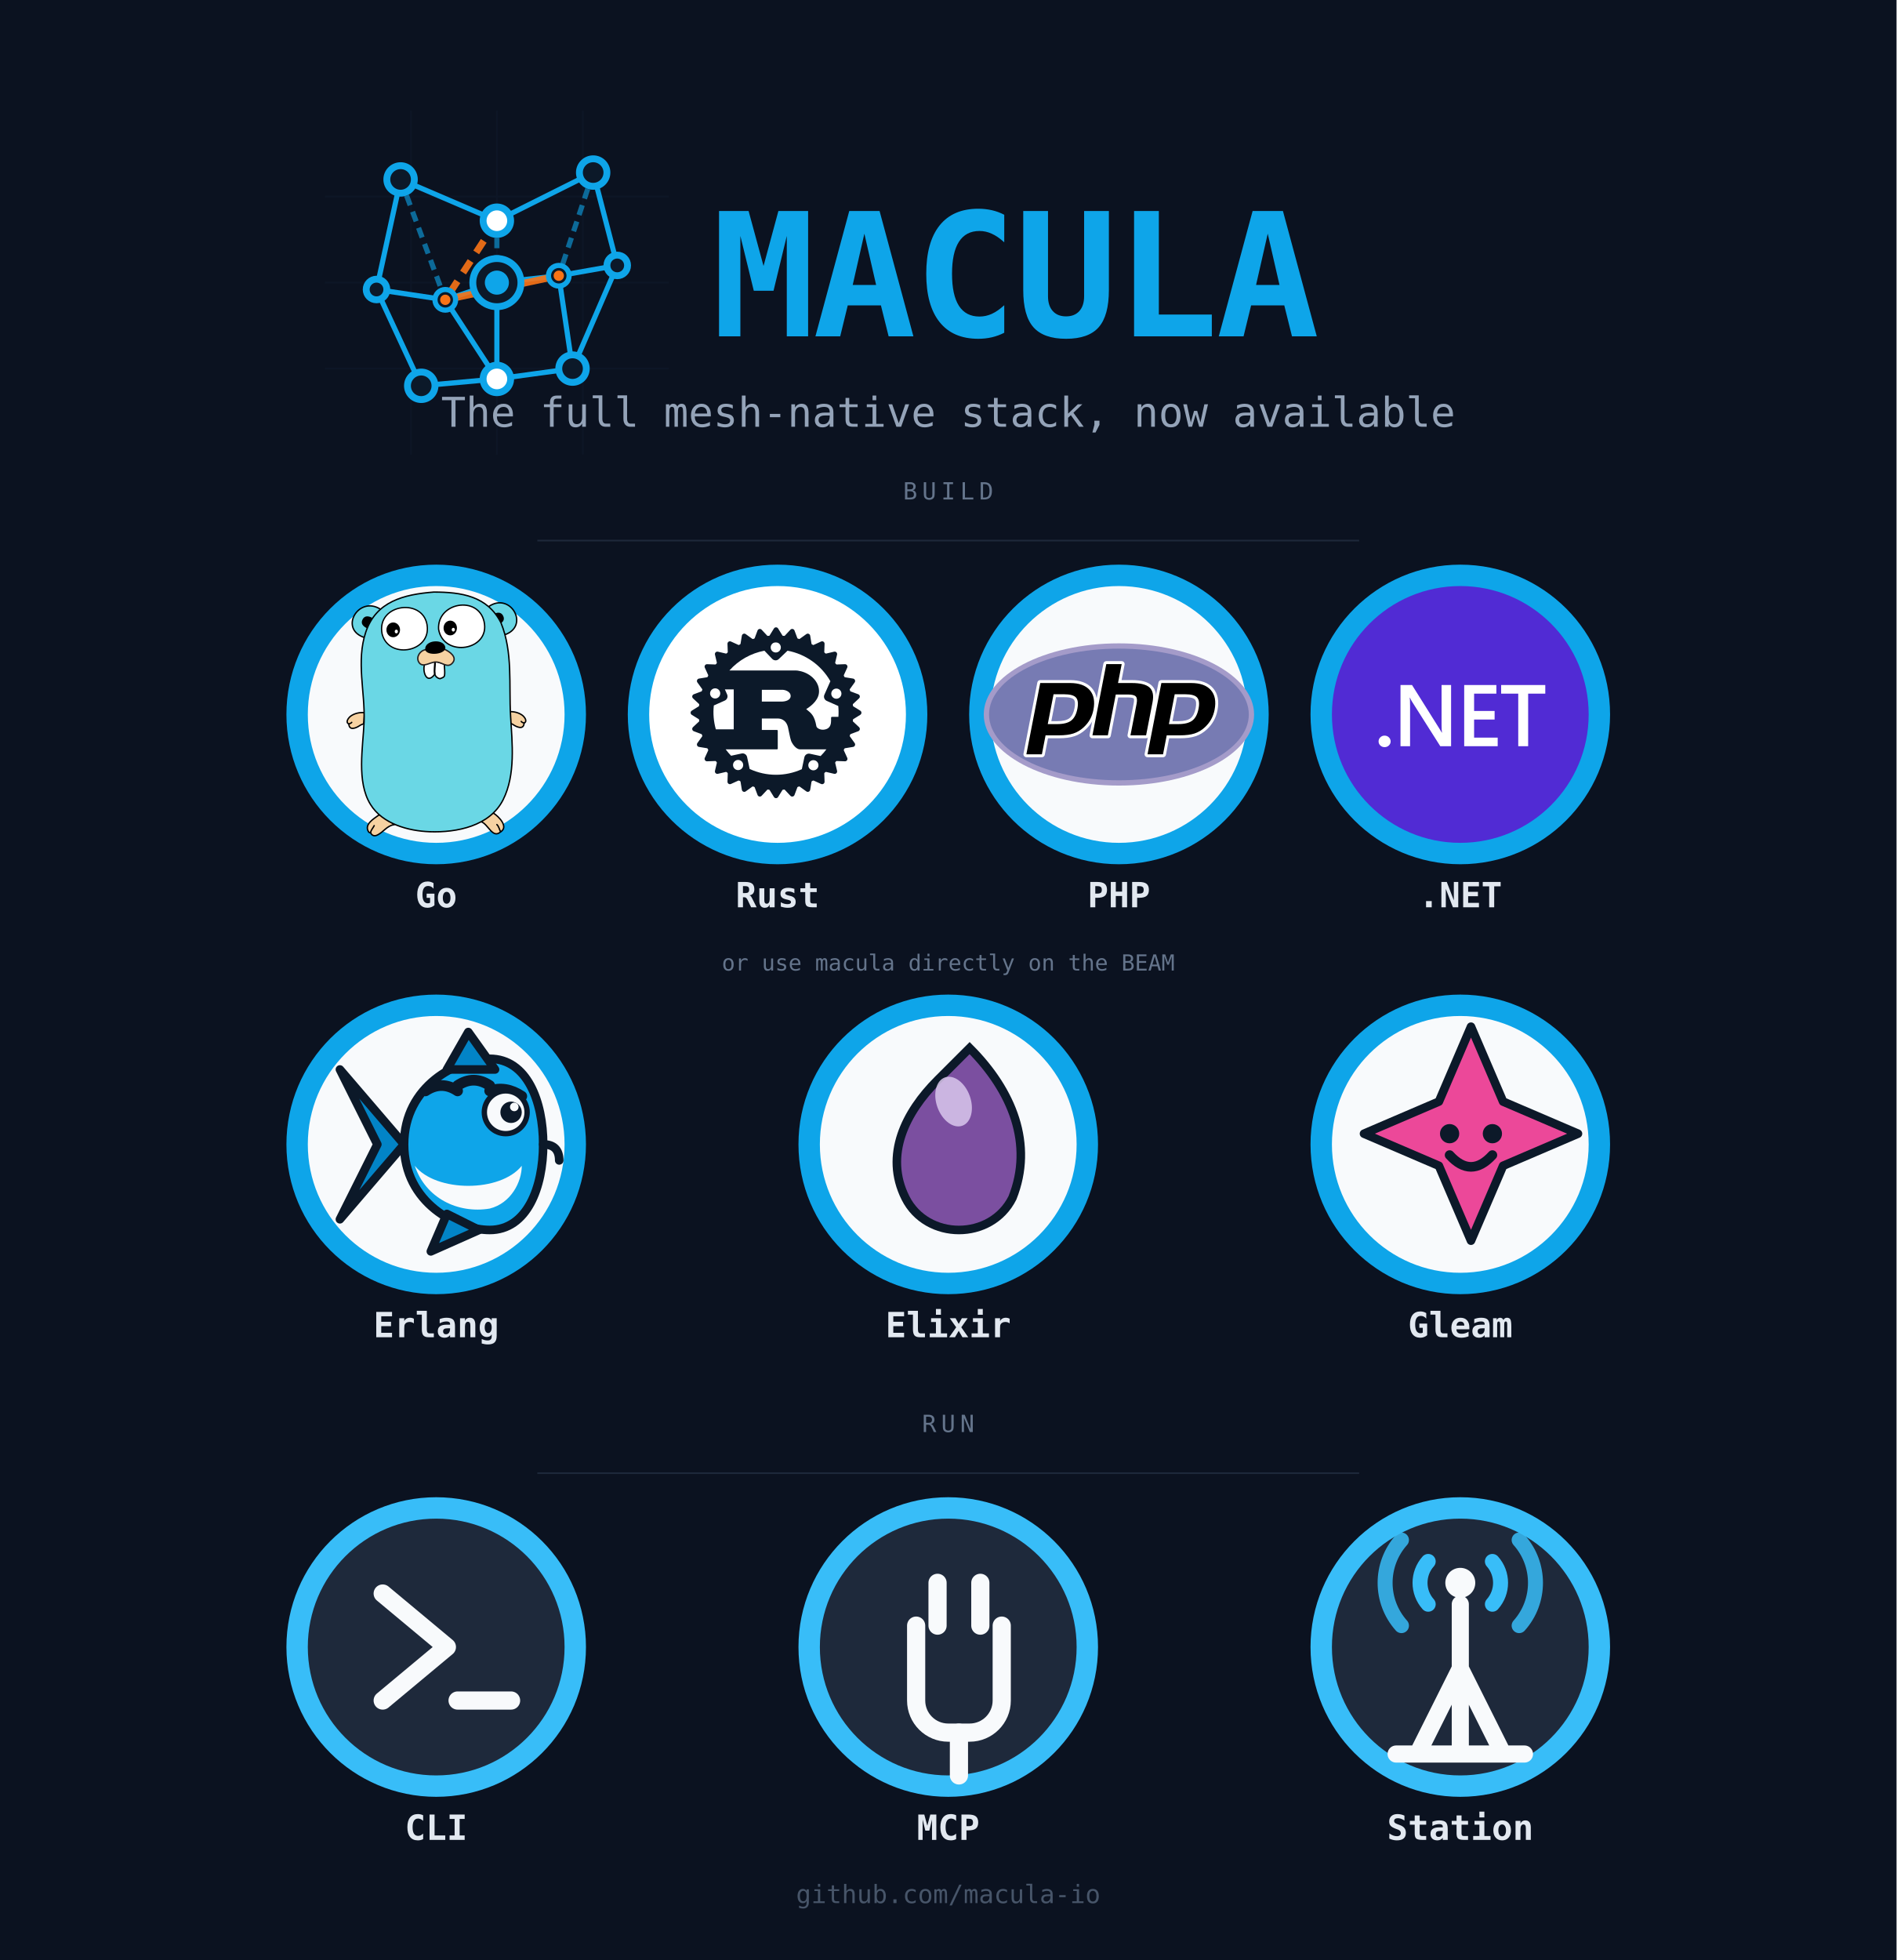
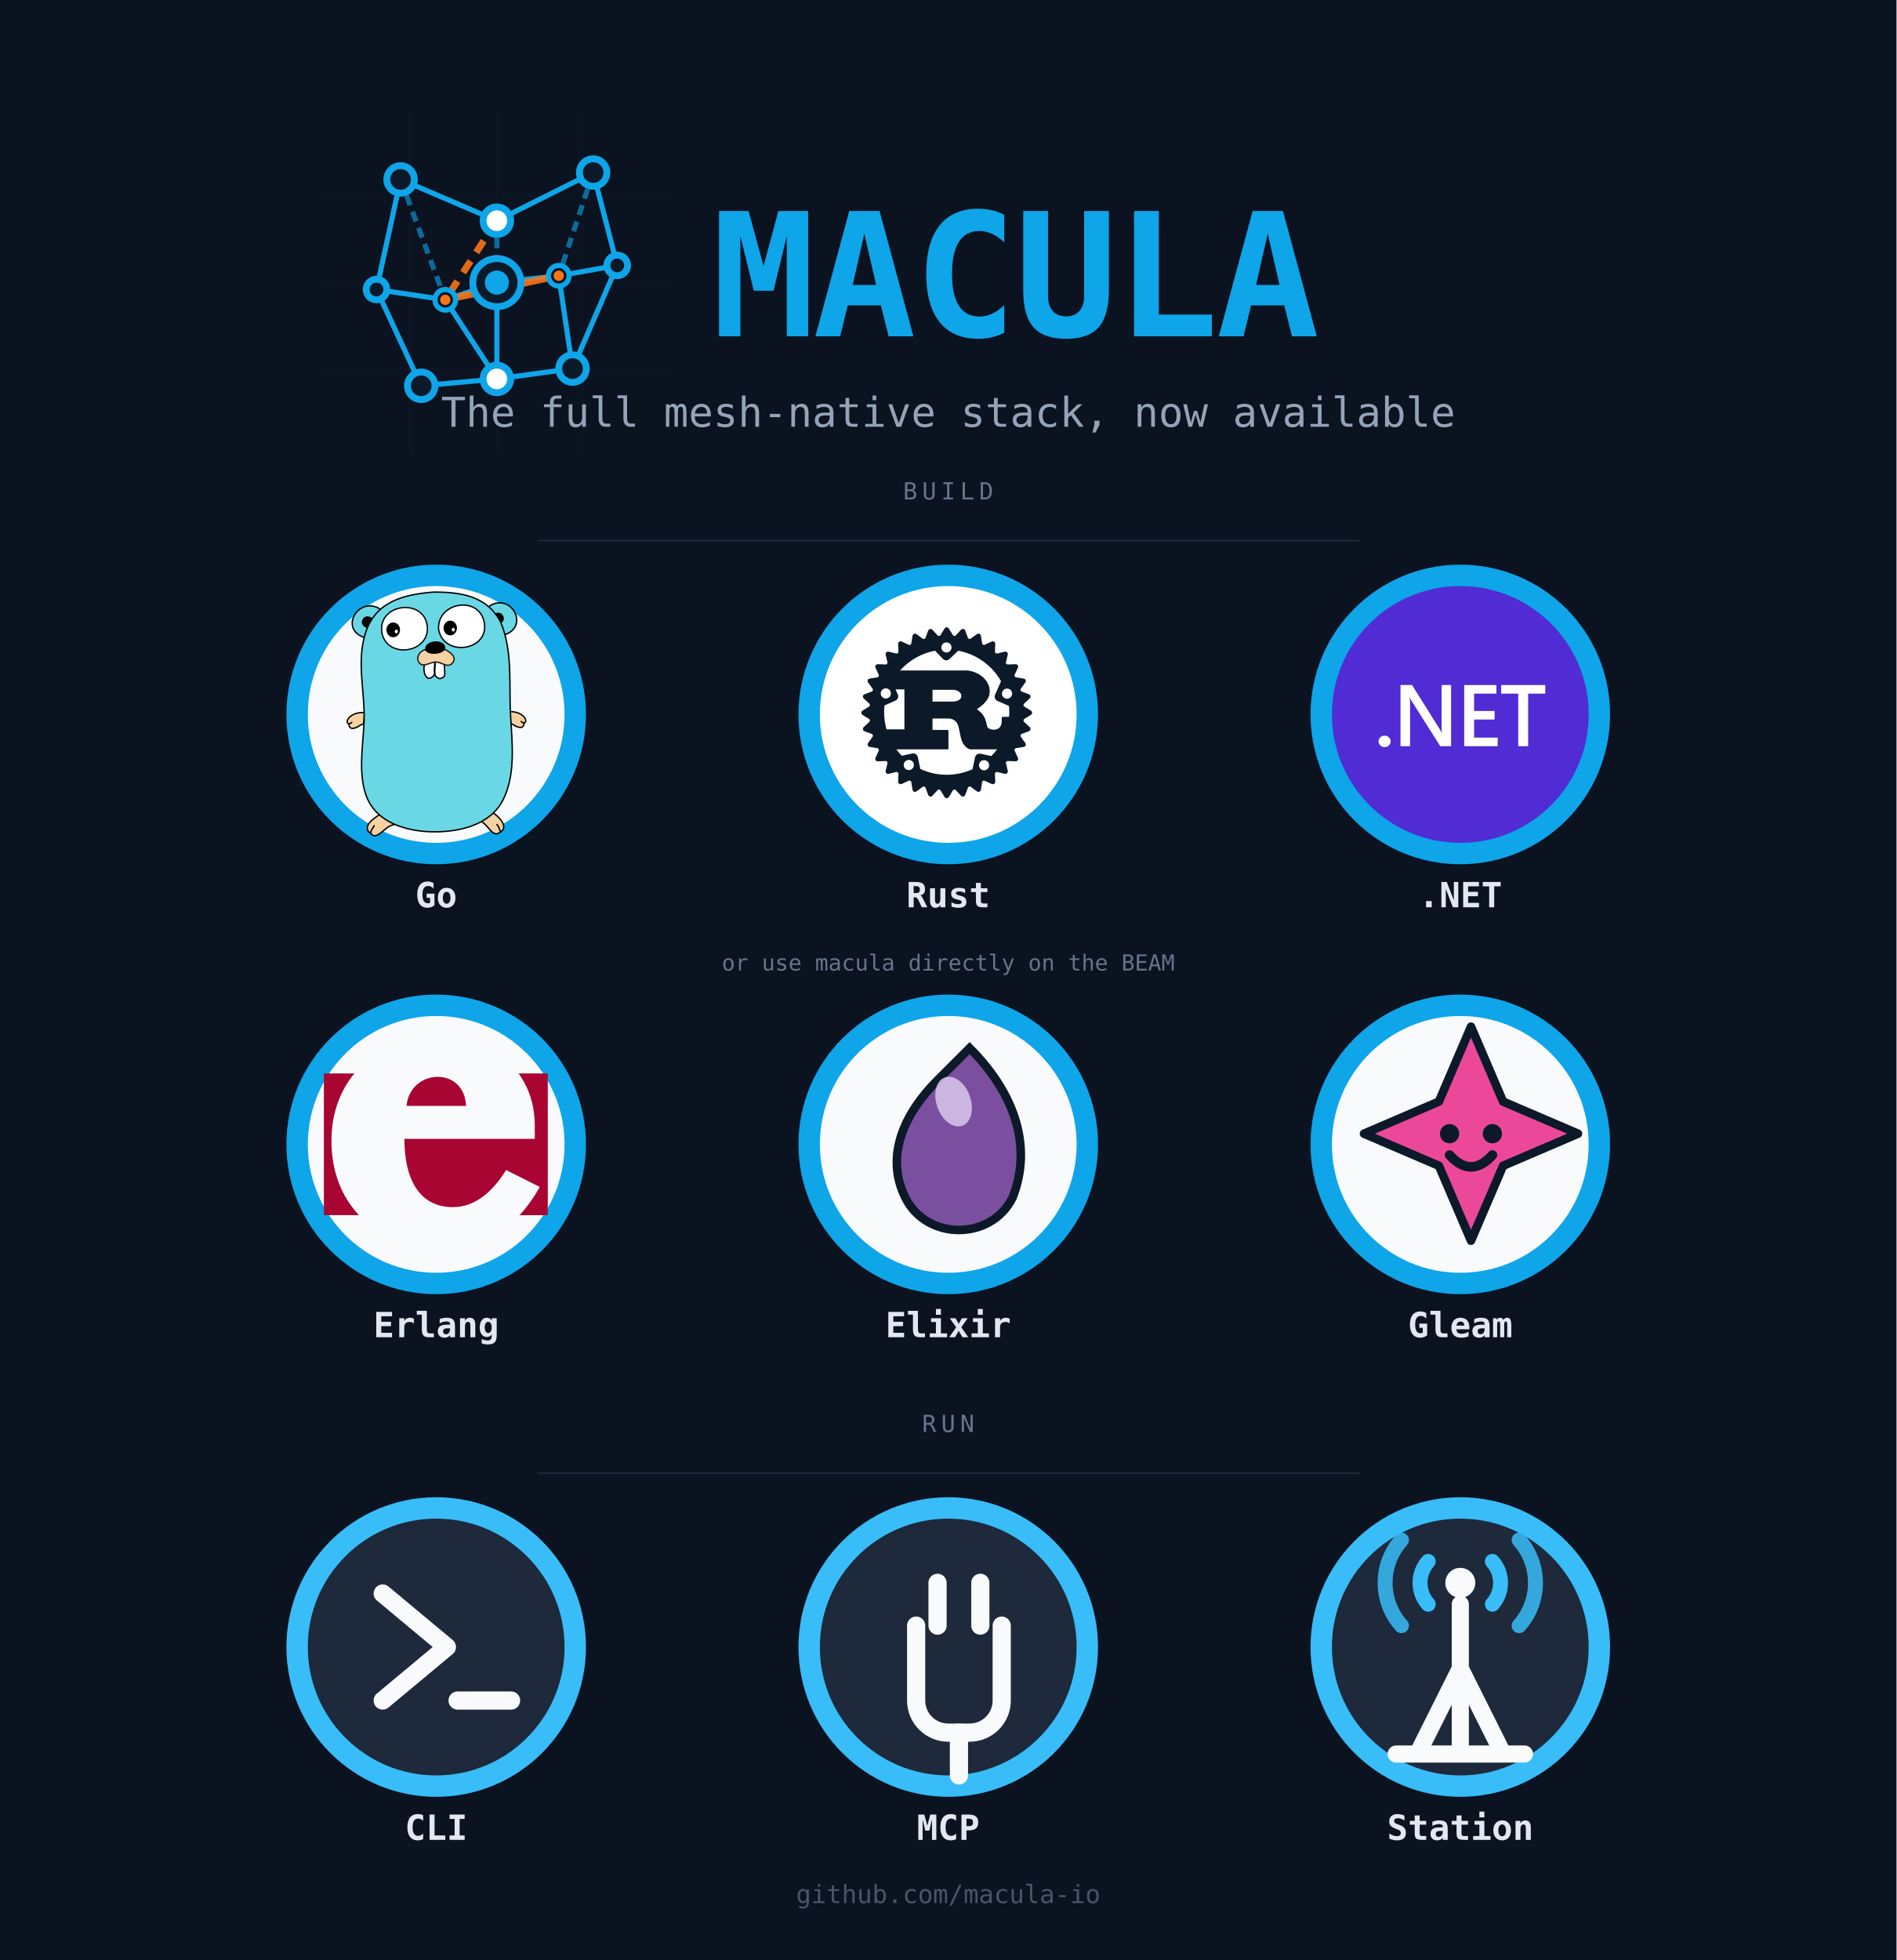
<svg xmlns="http://www.w3.org/2000/svg" viewBox="0 0 1200 1240" width="1200" height="1240">
  <rect width="1200" height="1240" fill="#0B1220" />
  <g transform="translate(192.00, 70.00) scale(3.4)">
    <g transform="translate(4, 0) scale(0.64)">
      <g stroke="#1E3A5F" stroke-width="0.5" opacity="0.1">
        <line x1="0" y1="25" x2="100" y2="25" />
        <line x1="0" y1="50" x2="100" y2="50" />
        <line x1="0" y1="75" x2="100" y2="75" />
        <line x1="25" y1="0" x2="25" y2="100" />
        <line x1="50" y1="0" x2="50" y2="100" />
        <line x1="75" y1="0" x2="75" y2="100" />
      </g>
      <g stroke="#0EA5E9" stroke-width="1.5" fill="none">
        <line x1="22" y1="20" x2="50" y2="32" />
        <line x1="50" y1="32" x2="78" y2="18" />
        <line x1="22" y1="20" x2="15" y2="52" />
        <line x1="78" y1="18" x2="85" y2="45" />
        <line x1="15" y1="52" x2="35" y2="55" />
        <line x1="35" y1="55" x2="50" y2="50" />
        <line x1="50" y1="50" x2="68" y2="48" />
        <line x1="68" y1="48" x2="85" y2="45" />
        <line x1="15" y1="52" x2="28" y2="80" />
        <line x1="35" y1="55" x2="50" y2="78" />
        <line x1="50" y1="50" x2="50" y2="78" />
        <line x1="68" y1="48" x2="72" y2="75" />
        <line x1="85" y1="45" x2="72" y2="75" />
        <line x1="28" y1="80" x2="50" y2="78" />
        <line x1="50" y1="78" x2="72" y2="75" />
        <line x1="22" y1="20" x2="35" y2="55" stroke-dasharray="3,2" opacity="0.6" />
        <line x1="78" y1="18" x2="68" y2="48" stroke-dasharray="3,2" opacity="0.6" />
        <line x1="50" y1="32" x2="50" y2="50" stroke-dasharray="3,2" opacity="0.6" />
      </g>
      <g stroke="#F97316" stroke-width="2" fill="none" opacity="0.9">
        <line x1="35" y1="55" x2="68" y2="48" />
        <line x1="50" y1="32" x2="35" y2="55" stroke-dasharray="4,3" />
      </g>
      <g stroke="#0EA5E9" stroke-width="2" fill="#0C1929">
        <circle cx="22" cy="20" r="4" />
        <circle cx="78" cy="18" r="4" />
        <circle cx="15" cy="52" r="3" />
        <circle cx="85" cy="45" r="3" />
        <circle cx="28" cy="80" r="4" />
        <circle cx="72" cy="75" r="4" />
      </g>
      <g stroke="#0EA5E9" stroke-width="2" fill="white">
        <circle cx="50" cy="32" r="4" />
        <circle cx="50" cy="78" r="4" />
      </g>
      <circle cx="50" cy="50" r="7" stroke="#0EA5E9" stroke-width="2" fill="#0C1929" />
      <circle cx="50" cy="50" r="3.5" fill="#0EA5E9" />
      <g stroke="#0EA5E9" stroke-width="1.5" fill="#0C1929">
        <circle cx="35" cy="55" r="3" />
        <circle cx="68" cy="48" r="3" />
      </g>
      <g fill="#F97316">
        <circle cx="35" cy="55" r="1.5" />
        <circle cx="68" cy="48" r="1.5" />
      </g>
    </g>
    <text x="76" y="42" font-family="'JetBrains Mono', 'Fira Code', 'SF Mono', Consolas, monospace" font-size="32" font-weight="600" fill="#0EA5E9" letter-spacing="-0.5px">MACULA</text>
  </g>
  <text x="600.0" y="270" text-anchor="middle" font-family="'JetBrains Mono','Fira Code','SF Mono',Consolas,monospace" font-size="26" fill="#94A3B8">The full mesh-native stack, now available</text>
  <text x="600.0" y="316" text-anchor="middle" font-family="'JetBrains Mono','Fira Code','SF Mono',Consolas,monospace" font-size="15" font-weight="500" letter-spacing="3px" fill="#64748B">BUILD</text>
  <line x1="340.0" y1="342" x2="860.0" y2="342" stroke="#1E293B" stroke-width="1" />
  <a href="https://github.com/macula-io/macula-go-sdk" target="_blank" rel="noopener">
    <g transform="translate(-89.54, 86.46) scale(6.7692)">
      <circle cx="54" cy="54" r="13" fill="#F8FAFC" stroke="#0EA5E9" stroke-width="2" />
      <g transform="translate(45.38, 42.00) scale(0.0429)">
        <path fill-rule="evenodd" clip-rule="evenodd" fill="#F6D2A2" stroke="#000000" stroke-width="3" stroke-linecap="round" d="  M10.634,300.493c0.764,15.751,16.499,8.463,23.626,3.539c6.765-4.675,8.743-0.789,9.337-10.015  c0.389-6.064,1.088-12.128,0.744-18.216c-10.23-0.927-21.357,1.509-29.744,7.602C10.277,286.542,2.177,296.561,10.634,300.493" />
        <path fill-rule="evenodd" clip-rule="evenodd" fill="#C6B198" stroke="#000000" stroke-width="3" stroke-linecap="round" d="  M10.634,300.493c2.29-0.852,4.717-1.457,6.271-3.528" />
        <path fill-rule="evenodd" clip-rule="evenodd" fill="#6AD7E5" stroke="#000000" stroke-width="3" stroke-linecap="round" d="  M46.997,112.853C-13.3,95.897,31.536,19.189,79.956,50.74L46.997,112.853z" />
        <path fill-rule="evenodd" clip-rule="evenodd" fill="#6AD7E5" stroke="#000000" stroke-width="3" stroke-linecap="round" d="  M314.895,44.984c47.727-33.523,90.856,42.111,35.388,61.141L314.895,44.984z" />
        <path fill-rule="evenodd" clip-rule="evenodd" fill="#F6D2A2" stroke="#000000" stroke-width="3" stroke-linecap="round" d="  M325.161,494.343c12.123,7.501,34.282,30.182,16.096,41.18c-17.474,15.999-27.254-17.561-42.591-22.211  C305.271,504.342,313.643,496.163,325.161,494.343z" />
        <path fill-rule="evenodd" clip-rule="evenodd" fill="none" stroke="#000000" stroke-width="3" stroke-linecap="round" d="  M341.257,535.522c-2.696-5.361-3.601-11.618-8.102-15.939" />
        <path fill-rule="evenodd" clip-rule="evenodd" fill="#F6D2A2" stroke="#000000" stroke-width="3" stroke-linecap="round" d="  M108.579,519.975c-14.229,2.202-22.238,15.039-34.1,21.558c-11.178,6.665-15.454-2.134-16.461-3.92  c-1.752-0.799-1.605,0.744-4.309-1.979c-10.362-16.354,10.797-28.308,21.815-36.432C90.87,496.1,100.487,509.404,108.579,519.975z" />
        <path fill-rule="evenodd" clip-rule="evenodd" fill="none" stroke="#000000" stroke-width="3" stroke-linecap="round" d="  M58.019,537.612c0.542-6.233,5.484-10.407,7.838-15.677" />
        <path fill-rule="evenodd" clip-rule="evenodd" d="M49.513,91.667c-7.955-4.208-13.791-9.923-8.925-19.124  c4.505-8.518,12.874-7.593,20.83-3.385L49.513,91.667z" />
        <path fill-rule="evenodd" clip-rule="evenodd" d="M337.716,83.667c7.955-4.208,13.791-9.923,8.925-19.124  c-4.505-8.518-12.874-7.593-20.83-3.385L337.716,83.667z" />
        <path fill-rule="evenodd" clip-rule="evenodd" fill="#F6D2A2" stroke="#000000" stroke-width="3" stroke-linecap="round" d="  M392.475,298.493c-0.764,15.751-16.499,8.463-23.626,3.539c-6.765-4.675-8.743-0.789-9.337-10.015  c-0.389-6.064-1.088-12.128-0.744-18.216c10.23-0.927,21.357,1.509,29.744,7.602C392.831,284.542,400.932,294.561,392.475,298.493" />
        <path fill-rule="evenodd" clip-rule="evenodd" fill="#C6B198" stroke="#000000" stroke-width="3" stroke-linecap="round" d="  M392.475,298.493c-2.29-0.852-4.717-1.457-6.271-3.528" />
        <g>
          <path fill-rule="evenodd" clip-rule="evenodd" fill="#6AD7E5" stroke="#000000" stroke-width="3" stroke-linecap="round" d="   M195.512,13.124c60.365,0,116.953,8.633,146.452,66.629c26.478,65.006,17.062,135.104,21.1,203.806   c3.468,58.992,11.157,127.145-16.21,181.812c-28.79,57.514-100.73,71.982-160,69.863c-46.555-1.666-102.794-16.854-129.069-59.389   c-30.826-49.9-16.232-124.098-13.993-179.622c2.652-65.771-17.815-131.742,3.792-196.101   C69.999,33.359,130.451,18.271,195.512,13.124" />
        </g>
        <path fill-rule="evenodd" clip-rule="evenodd" fill="#FFFFFF" stroke="#000000" stroke-width="2.908" stroke-linecap="round" d="  M206.169,94.16c10.838,63.003,113.822,46.345,99.03-17.197C291.935,19.983,202.567,35.755,206.169,94.16" />
        <path fill-rule="evenodd" clip-rule="evenodd" fill="#FFFFFF" stroke="#000000" stroke-width="2.821" stroke-linecap="round" d="  M83.103,104.35c14.047,54.85,101.864,40.807,98.554-14.213C177.691,24.242,69.673,36.957,83.103,104.35" />
        <path fill-rule="evenodd" clip-rule="evenodd" fill="#FFFFFF" stroke="#000000" stroke-width="3" stroke-linecap="round" d="  M218.594,169.762c0.046,8.191,1.861,17.387,0.312,26.101c-2.091,3.952-6.193,4.37-9.729,5.967c-4.89-0.767-9.002-3.978-10.963-8.552  c-1.255-9.946,0.468-19.576,0.785-29.526L218.594,169.762z" />
        <g>
          <ellipse fill-rule="evenodd" clip-rule="evenodd" cx="107.324" cy="95.404" rx="14.829" ry="16.062" />
          <ellipse fill-rule="evenodd" clip-rule="evenodd" fill="#FFFFFF" cx="114.069" cy="99.029" rx="3.496" ry="4.082" />
        </g>
        <g>
          <ellipse fill-rule="evenodd" clip-rule="evenodd" cx="231.571" cy="91.404" rx="14.582" ry="16.062" />
          <ellipse fill-rule="evenodd" clip-rule="evenodd" fill="#FFFFFF" cx="238.204" cy="95.029" rx="3.438" ry="4.082" />
        </g>
        <path fill-rule="evenodd" clip-rule="evenodd" fill="#FFFFFF" stroke="#000000" stroke-width="3" stroke-linecap="round" d="  M176.217,168.87c-6.47,15.68,3.608,47.035,21.163,23.908c-1.255-9.946,0.468-19.576,0.785-29.526L176.217,168.87z" />
        <g>
          <path fill-rule="evenodd" clip-rule="evenodd" fill="#F6D2A2" stroke="#231F20" stroke-width="3" stroke-linecap="round" d="   M178.431,138.673c-12.059,1.028-21.916,15.366-15.646,26.709c8.303,15.024,26.836-1.329,38.379,0.203   c13.285,0.272,24.17,14.047,34.84,2.49c11.867-12.854-5.109-25.373-18.377-30.97L178.431,138.673z" />
          <path fill-rule="evenodd" clip-rule="evenodd" d="M176.913,138.045c-0.893-20.891,38.938-23.503,43.642-6.016   C225.247,149.475,178.874,153.527,176.913,138.045C175.348,125.682,176.913,138.045,176.913,138.045z" />
        </g>
      </g>
    </g>
    <text x="276.0" y="574.0" text-anchor="middle" font-family="'JetBrains Mono','Fira Code','SF Mono',Consolas,monospace" font-size="22" font-weight="600" fill="#E2E8F0">Go</text>
  </a>
  <a href="https://github.com/macula-io/macula-rust-sdk" target="_blank" rel="noopener">
-     <g transform="translate(126.46, 86.46) scale(6.7692)">
+     <g transform="translate(234.46, 86.46) scale(6.7692)">
      <circle cx="54" cy="54" r="13" fill="#FFFFFF" stroke="#0EA5E9" stroke-width="2" />
      <g transform="translate(43.00, 43.00) scale(0.1528)" fill="#0C1929">
        <path d="m71.05 23.68c-26.06 0-47.27 21.22-47.27 47.27s21.22 47.27 47.27 47.27 47.27-21.22 47.27-47.27-21.22-47.27-47.27-47.27zm-.07 4.2a3.1 3.11 0 0 1 3.02 3.11 3.11 3.11 0 0 1 -6.22 0 3.11 3.11 0 0 1 3.2-3.11zm7.12 5.12a38.27 38.27 0 0 1 26.2 18.66l-3.67 8.28c-.63 1.43.02 3.11 1.44 3.75l7.06 3.13a38.27 38.27 0 0 1 .08 6.64h-3.93c-.39 0-.55.26-.55.64v1.8c0 4.24-2.39 5.17-4.49 5.4-2 .23-4.21-.84-4.49-2.06-1.18-6.63-3.14-8.04-6.24-10.49 3.85-2.44 7.85-6.05 7.85-10.87 0-5.21-3.57-8.49-6-10.1-3.42-2.25-7.2-2.7-8.22-2.7h-40.6a38.27 38.27 0 0 1 21.41-12.08l4.79 5.02c1.08 1.13 2.87 1.18 4 .09zm-44.2 23.02a3.11 3.11 0 0 1 3.02 3.11 3.11 3.11 0 0 1 -6.22 0 3.11 3.11 0 0 1 3.2-3.11zm74.15.14a3.11 3.11 0 0 1 3.02 3.11 3.11 3.11 0 0 1 -6.22 0 3.11 3.11 0 0 1 3.2-3.11zm-68.29.5h5.42v24.44h-10.94a38.27 38.27 0 0 1 -1.24-14.61l6.7-2.98c1.43-.64 2.08-2.31 1.44-3.74zm22.62.26h12.91c.67 0 4.71.77 4.71 3.8 0 2.51-3.1 3.41-5.65 3.41h-11.98zm0 17.56h9.89c.9 0 4.83.26 6.08 5.28.39 1.54 1.26 6.56 1.85 8.17.59 1.8 2.98 5.4 5.53 5.4h16.14a38.27 38.27 0 0 1 -3.54 4.1l-6.57-1.41c-1.53-.33-3.04.65-3.37 2.18l-1.56 7.28a38.27 38.27 0 0 1 -31.91-.15l-1.56-7.28c-.33-1.53-1.83-2.51-3.36-2.18l-6.43 1.38a38.27 38.27 0 0 1 -3.32-3.92h31.27c.35 0 .59-.06.59-.39v-11.06c0-.32-.24-.39-.59-.39h-9.15zm-14.43 25.33a3.11 3.11 0 0 1 3.02 3.11 3.11 3.11 0 0 1 -6.22 0 3.11 3.11 0 0 1 3.2-3.11zm46.05.14a3.11 3.11 0 0 1 3.02 3.11 3.11 3.11 0 0 1 -6.22 0 3.11 3.11 0 0 1 3.2-3.11z" />
        <path d="m115.68 70.95a44.63 44.63 0 0 1 -44.63 44.63 44.63 44.63 0 0 1 -44.63-44.63 44.63 44.63 0 0 1 44.63-44.63 44.63 44.63 0 0 1 44.63 44.63zm-.84-4.31 6.96 4.31-6.96 4.31 5.98 5.59-7.66 2.87 4.78 6.65-8.09 1.32 3.4 7.46-8.19-.29 1.88 7.98-7.98-1.88.29 8.19-7.46-3.4-1.32 8.09-6.65-4.78-2.87 7.66-5.59-5.98-4.31 6.96-4.31-6.96-5.59 5.98-2.87-7.66-6.65 4.78-1.32-8.09-7.46 3.4.29-8.19-7.98 1.88 1.88-7.98-8.19.29 3.4-7.46-8.09-1.32 4.78-6.65-7.66-2.87 5.98-5.59-6.96-4.31 6.96-4.31-5.98-5.59 7.66-2.87-4.78-6.65 8.09-1.32-3.4-7.46 8.19.29-1.88-7.98 7.98 1.88-.29-8.19 7.46 3.4 1.32-8.09 6.65 4.78 2.87-7.66 5.59 5.98 4.31-6.96 4.31 6.96 5.59-5.98 2.87 7.66 6.65-4.78 1.32 8.09 7.46-3.4-.29 8.19 7.98-1.88-1.88 7.98 8.19-.29-3.4 7.46 8.09 1.32-4.78 6.65 7.66 2.87z" fill-rule="evenodd" stroke="#0C1929" stroke-linecap="round" stroke-linejoin="round" stroke-width="3" />
      </g>
    </g>
-     <text x="492.0" y="574.0" text-anchor="middle" font-family="'JetBrains Mono','Fira Code','SF Mono',Consolas,monospace" font-size="22" font-weight="600" fill="#E2E8F0">Rust</text>
-   </a>
-   <a href="https://github.com/macula-io/macula-php-sdk" target="_blank" rel="noopener">
-     <g transform="translate(342.46, 86.46) scale(6.7692)">
-       <circle cx="54" cy="54" r="13" fill="#F8FAFC" stroke="#0EA5E9" stroke-width="2" />
-       <g transform="translate(41.00, 46.99) scale(0.036558)">
-         <g transform="matrix(1.25,0,0,-1.25,-4.4,394.2987)">
-           <g>
-             <g>
-               <g>
-                 <g>
-                   <path d="M 11.52,162 C 11.52,81.677 135.307,16.561 288,16.561 l 0,0 c 152.693,0 276.481,65.116 276.481,145.439 l 0,0 c 0,80.322 -123.788,145.439 -276.481,145.439 l 0,0 C 135.307,307.439 11.52,242.322 11.52,162" style="fill:#a49bc9;stroke:none" />
-                 </g>
-               </g>
-             </g>
-           </g>
-           <g>
-             <g>
-               <g transform="translate(288,27.3594)">
-                 <path d="M 0,0 C 146.729,0 265.68,60.281 265.68,134.641 265.68,209 146.729,269.282 0,269.282 -146.729,269.282 -265.68,209 -265.68,134.641 -265.68,60.281 -146.729,0 0,0" style="fill:#777bb3;fill-opacity:1;fill-rule:nonzero;stroke:none" />
-               </g>
-             </g>
-           </g>
-           <g>
-             <g>
-               <g transform="translate(161.7344,145.3066)">
-                 <path d="m 0,0 c 12.065,0 21.072,2.225 26.771,6.611 5.638,4.341 9.532,11.862 11.573,22.353 1.903,9.806 1.178,16.653 -2.154,20.348 C 32.783,53.086 25.417,55 14.297,55 L -4.984,55 -15.673,0 0,0 Z m -63.063,-67.75 c -0.895,0 -1.745,0.4 -2.314,1.092 -0.57,0.691 -0.801,1.601 -0.63,2.48 L -37.679,81.573 C -37.405,82.982 -36.17,84 -34.734,84 L 26.32,84 C 45.508,84 59.79,78.79 68.767,68.513 77.792,58.182 80.579,43.741 77.05,25.592 75.614,18.198 73.144,11.331 69.709,5.183 66.27,-0.972 61.725,-6.667 56.198,-11.747 49.582,-17.939 42.094,-22.429 33.962,-25.071 25.959,-27.678 15.681,-29 3.414,-29 l -24.722,0 -7.06,-36.322 c -0.274,-1.41 -1.508,-2.428 -2.944,-2.428 l -31.751,0 z" style="fill:#000000;fill-opacity:1;fill-rule:nonzero;stroke:none" />
-               </g>
-               <g transform="translate(159.2236,197.3071)">
-                 <path d="m 0,0 16.808,0 c 13.421,0 18.083,-2.945 19.667,-4.7 2.628,-2.914 3.124,-9.058 1.435,-17.767 C 36.012,-32.217 32.494,-39.13 27.452,-43.012 22.29,-46.986 13.898,-49 2.511,-49 L -9.523,-49 0,0 Z m 28.831,35 -61.055,0 c -2.872,0 -5.341,-2.036 -5.889,-4.855 l -28.328,-145.751 c -0.342,-1.759 0.12,-3.578 1.259,-4.961 1.14,-1.383 2.838,-2.183 4.63,-2.183 l 31.75,0 c 2.873,0 5.342,2.036 5.89,4.855 l 6.588,33.895 22.249,0 c 12.582,0 23.174,1.372 31.479,4.077 8.541,2.775 16.399,7.48 23.354,13.984 5.752,5.292 10.49,11.232 14.08,17.657 3.591,6.427 6.171,13.594 7.668,21.302 3.715,19.104 0.697,34.402 -8.969,45.466 C 63.965,29.444 48.923,35 28.831,35 m -45.633,-90 19.313,0 c 12.801,0 22.336,2.411 28.601,7.234 6.266,4.824 10.492,12.875 12.688,24.157 2.101,10.832 1.144,18.476 -2.871,22.929 C 36.909,3.773 28.87,6 16.808,6 L -4.946,6 -16.802,-55 M 28.831,29 C 47.198,29 60.597,24.18 69.019,14.539 77.44,4.898 79.976,-8.559 76.616,-25.836 75.233,-32.953 72.894,-39.46 69.601,-45.355 66.304,-51.254 61.999,-56.648 56.679,-61.539 50.339,-67.472 43.296,-71.7 35.546,-74.218 27.796,-76.743 17.925,-78 5.925,-78 l -27.196,0 -7.531,-38.75 -31.75,0 28.328,145.75 61.055,0" style="fill:#ffffff;fill-opacity:1;fill-rule:nonzero;stroke:none" />
-               </g>
-               <g transform="translate(311.583,116.3066)">
-                 <path d="m 0,0 c -0.896,0 -1.745,0.4 -2.314,1.092 -0.571,0.691 -0.802,1.6 -0.631,2.48 L 9.586,68.061 C 10.778,74.194 10.484,78.596 8.759,80.456 7.703,81.593 4.531,83.5 -4.848,83.5 L -27.55,83.5 -43.305,2.428 C -43.579,1.018 -44.814,0 -46.25,0 l -31.5,0 c -0.896,0 -1.745,0.4 -2.315,1.092 -0.57,0.691 -0.801,1.601 -0.63,2.48 l 28.328,145.751 c 0.274,1.409 1.509,2.427 2.945,2.427 l 31.5,0 c 0.896,0 1.745,-0.4 2.315,-1.091 0.57,-0.692 0.801,-1.601 0.63,-2.481 L -21.813,113 2.609,113 c 18.605,0 31.221,-3.28 38.569,-10.028 7.49,-6.884 9.827,-17.891 6.947,-32.719 L 34.945,2.428 C 34.671,1.018 33.437,0 32,0 L 0,0 Z" style="fill:#000000;fill-opacity:1;fill-rule:nonzero;stroke:none" />
-               </g>
-               <g transform="translate(293.6611,271.0571)">
-                 <path d="m 0,0 -31.5,0 c -2.873,0 -5.342,-2.036 -5.89,-4.855 l -28.328,-145.751 c -0.342,-1.759 0.12,-3.578 1.26,-4.961 1.14,-1.383 2.838,-2.183 4.63,-2.183 l 31.5,0 c 2.872,0 5.342,2.036 5.89,4.855 l 15.283,78.645 20.229,0 c 9.363,0 11.328,-2 11.407,-2.086 0.568,-0.611 1.315,-3.441 0.082,-9.781 l -12.531,-64.489 c -0.342,-1.759 0.12,-3.578 1.26,-4.961 1.14,-1.383 2.838,-2.183 4.63,-2.183 l 32,0 c 2.872,0 5.342,2.036 5.89,4.855 l 13.179,67.825 c 3.093,15.921 0.447,27.864 -7.861,35.5 -7.928,7.281 -21.208,10.82 -40.599,10.82 l -20.784,0 6.143,31.605 C 6.231,-5.386 5.77,-3.566 4.63,-2.184 3.49,-0.801 1.792,0 0,0 m 0,-6 -7.531,-38.75 28.062,0 c 17.657,0 29.836,-3.082 36.539,-9.238 6.703,-6.16 8.711,-16.141 6.032,-29.938 l -13.18,-67.824 -32,0 12.531,64.488 c 1.426,7.336 0.902,12.34 -1.574,15.008 -2.477,2.668 -7.746,4.004 -15.805,4.004 l -25.176,0 -16.226,-83.5 -31.5,0 L -31.5,-6 0,-6" style="fill:#ffffff;fill-opacity:1;fill-rule:nonzero;stroke:none" />
-               </g>
-               <g transform="translate(409.5498,145.3066)">
-                 <path d="m 0,0 c 12.065,0 21.072,2.225 26.771,6.611 5.638,4.34 9.532,11.861 11.574,22.353 1.903,9.806 1.178,16.653 -2.155,20.348 C 32.783,53.086 25.417,55 14.297,55 L -4.984,55 -15.673,0 0,0 Z m -63.062,-67.75 c -0.895,0 -1.745,0.4 -2.314,1.092 -0.57,0.691 -0.802,1.601 -0.631,2.48 L -37.679,81.573 C -37.404,82.982 -36.17,84 -34.733,84 L 26.32,84 C 45.509,84 59.79,78.79 68.768,68.513 77.793,58.183 80.579,43.742 77.051,25.592 75.613,18.198 73.144,11.331 69.709,5.183 66.27,-0.972 61.725,-6.667 56.198,-11.747 49.582,-17.939 42.094,-22.429 33.962,-25.071 25.959,-27.678 15.681,-29 3.414,-29 l -24.723,0 -7.057,-36.322 c -0.275,-1.41 -1.509,-2.428 -2.946,-2.428 l -31.75,0 z" style="fill:#000000;fill-opacity:1;fill-rule:nonzero;stroke:none" />
-               </g>
-               <g transform="translate(407.0391,197.3071)">
-                 <path d="M 0,0 16.808,0 C 30.229,0 34.891,-2.945 36.475,-4.7 39.104,-7.614 39.6,-13.758 37.91,-22.466 36.012,-32.217 32.493,-39.13 27.452,-43.012 22.29,-46.986 13.898,-49 2.511,-49 L -9.522,-49 0,0 Z m 28.831,35 -61.054,0 c -2.872,0 -5.341,-2.036 -5.889,-4.855 L -66.44,-115.606 c -0.342,-1.759 0.12,-3.578 1.259,-4.961 1.14,-1.383 2.838,-2.183 4.63,-2.183 l 31.75,0 c 2.872,0 5.342,2.036 5.89,4.855 l 6.587,33.895 22.249,0 c 12.582,0 23.174,1.372 31.479,4.077 8.541,2.775 16.401,7.481 23.356,13.986 5.752,5.291 10.488,11.23 14.078,17.655 3.591,6.427 6.171,13.594 7.668,21.302 3.715,19.105 0.697,34.403 -8.969,45.467 C 63.965,29.444 48.924,35 28.831,35 m -45.632,-90 19.312,0 c 12.801,0 22.336,2.411 28.601,7.234 6.267,4.824 10.492,12.875 12.688,24.157 2.102,10.832 1.145,18.476 -2.871,22.929 C 36.909,3.773 28.87,6 16.808,6 L -4.946,6 -16.801,-55 M 28.831,29 C 47.198,29 60.597,24.18 69.019,14.539 77.441,4.898 79.976,-8.559 76.616,-25.836 75.233,-32.953 72.894,-39.46 69.601,-45.355 66.304,-51.254 61.999,-56.648 56.679,-61.539 50.339,-67.472 43.296,-71.7 35.546,-74.218 27.796,-76.743 17.925,-78 5.925,-78 l -27.196,0 -7.53,-38.75 -31.75,0 28.328,145.75 61.054,0" style="fill:#ffffff;fill-opacity:1;fill-rule:nonzero;stroke:none" />
-               </g>
-             </g>
-           </g>
-         </g>
-       </g>
-     </g>
-     <text x="708.0" y="574.0" text-anchor="middle" font-family="'JetBrains Mono','Fira Code','SF Mono',Consolas,monospace" font-size="22" font-weight="600" fill="#E2E8F0">PHP</text>
+     <text x="600.0" y="574.0" text-anchor="middle" font-family="'JetBrains Mono','Fira Code','SF Mono',Consolas,monospace" font-size="22" font-weight="600" fill="#E2E8F0">Rust</text>
  </a>
  <a href="https://github.com/macula-io/macula-dotnet-sdk" target="_blank" rel="noopener">
    <g transform="translate(558.46, 86.46) scale(6.7692)">
      <circle cx="54" cy="54" r="13" fill="#512BD4" stroke="#0EA5E9" stroke-width="2" />
      <g transform="translate(43.000, 43.000) scale(0.048246)">
        <path d="M81.274 291.333C78.05 291.333 75.309 290.259 73.052 288.11C70.795 285.906 69.666 283.289 69.666 280.259C69.666 277.173 70.795 274.529 73.052 272.325C75.309 270.121 78.05 269.019 81.274 269.019C84.552 269.019 87.319 270.121 89.576 272.325C91.887 274.529 93.042 277.173 93.042 280.259C93.042 283.289 91.887 285.906 89.576 288.11C87.319 290.259 84.552 291.333 81.274 291.333Z" fill="white" />
        <path d="M210.167 289.515H189.209L133.994 202.406C132.597 200.202 131.441 197.915 130.528 195.546H130.044C130.474 198.081 130.689 203.508 130.689 211.827V289.515H112.149V171H134.477L187.839 256.043C190.096 259.57 191.547 261.994 192.192 263.316H192.514C191.977 260.176 191.708 254.859 191.708 247.365V171H210.167V289.515Z" fill="white" />
        <path d="M300.449 289.515H235.561V171H297.87V187.695H254.746V221.249H294.485V237.861H254.746V272.903H300.449V289.515Z" fill="white" />
        <path d="M392.667 187.695H359.457V289.515H340.272V187.695H307.143V171H392.667V187.695Z" fill="white" />
      </g>
    </g>
    <text x="924.0" y="574.0" text-anchor="middle" font-family="'JetBrains Mono','Fira Code','SF Mono',Consolas,monospace" font-size="22" font-weight="600" fill="#E2E8F0">.NET</text>
  </a>
  <text x="600.0" y="614.0" text-anchor="middle" font-family="'JetBrains Mono','Fira Code','SF Mono',Consolas,monospace" font-size="14" fill="#64748B">or use macula directly on the BEAM</text>
  <a href="https://github.com/macula-io/macula" target="_blank" rel="noopener">
    <g transform="translate(-89.54, 358.46) scale(6.7692)">
      <circle cx="54" cy="54" r="13" fill="#F8FAFC" stroke="#0EA5E9" stroke-width="2" />
-       <g transform="translate(42, 42)">
-         <path d="M9,12 L3,5 L6.5,12 L3,19 Z" fill="#0284C7" stroke="#0C1929" stroke-width="0.8" stroke-linejoin="round" />
-         <path d="M9,12 C9,6.5 14,4 17,4 C20.5,4 22,8 22,12 C22,16 20.5,20 17,20 C14,20 9,17.5 9,12 Z" fill="#0EA5E9" stroke="#0C1929" stroke-width="0.8" />
-         <path d="M10,14 C11,17 14,18.5 17,18 C19,17.5 20,15.5 20,14 C18,16.5 12,16.5 10,14 Z" fill="#F8FAFC" />
-         <path d="M13,5 L15,1.5 L17.5,5 Z" fill="#0284C7" stroke="#0C1929" stroke-width="0.8" stroke-linejoin="round" />
-         <path d="M13,18.5 L11.5,22 L16,20 Z" fill="#0284C7" stroke="#0C1929" stroke-width="0.8" stroke-linejoin="round" />
-         <g fill="none" stroke="#0C1929" stroke-width="1" stroke-linecap="round">
-           <path d="M11,7 Q12.5,6 14,7" />
-           <path d="M14,6.5 Q15.5,5.5 17,6.5" />
-           <path d="M17,7 Q18.5,6.5 20,7.5" />
-         </g>
-         <circle cx="18.5" cy="9" r="2" fill="#F8FAFC" stroke="#0C1929" stroke-width="0.5" />
-         <circle cx="19" cy="9" r="1" fill="#0C1929" />
-         <circle cx="19.3" cy="8.5" r="0.4" fill="#F8FAFC" />
-         <path d="M22,12 Q23.5,12 23.5,13.5" fill="none" stroke="#0C1929" stroke-width="0.8" stroke-linecap="round" />
+       <g transform="translate(43.50, 47.34) scale(0.0864)" fill="#A90533">
+         <path d="M 38.003,153.656 C 19.2,133.731 8.198,106.205 8.226,73.362 8.2,44.317 17.326,19.351 33.015,0.354 l -0.025,0.01 -32.976,0 0,153.296 37.966,0 0.023,-0.003 0,0 z" />
+         <path d="m 211.673,153.669 c 8.1,-8.675 15.358,-18.893 21.935,-30.577 l -36.499,-18.25 c -12.818,20.839 -31.564,40.021 -57.486,40.149 -37.726,-0.128 -52.549,-32.388 -52.467,-73.91 l 140.977,0 c 0.188,-4.688 0.188,-6.868 0,-9.124 0.92,-24.703 -5.627,-45.468 -17.537,-61.638 l -0.061,0.046 31.741,0 0,153.296 -30.672,0 0.069,0.009 0,0 z" />
+         <path d="M 89.437,35.494 C 90.998,16.694 105.82,4.051 123.199,4.013 c 17.497,0.038 30.14,12.681 30.568,31.48 l -64.33,0 0,0 z" />
      </g>
    </g>
    <text x="276.0" y="846.0" text-anchor="middle" font-family="'JetBrains Mono','Fira Code','SF Mono',Consolas,monospace" font-size="22" font-weight="600" fill="#E2E8F0">Erlang</text>
  </a>
  <a href="https://elixir-lang.org" target="_blank" rel="noopener">
    <g transform="translate(234.46, 358.46) scale(6.7692)">
      <circle cx="54" cy="54" r="13" fill="#F8FAFC" stroke="#0EA5E9" stroke-width="2" />
      <g transform="translate(42, 42)">
        <path d="M14,3 C18,7 20,12 18,17 C16,21 10,21 8,17 C6,13 8,9 11,6 C12,5 13,4 14,3 Z" fill="#7B4FA0" stroke="#0C1929" stroke-width="0.8" />
        <ellipse cx="12.5" cy="8" rx="1.6" ry="2.4" fill="#D9C7EC" opacity="0.85" transform="rotate(-20 12.5 8)" />
      </g>
    </g>
    <text x="600.0" y="846.0" text-anchor="middle" font-family="'JetBrains Mono','Fira Code','SF Mono',Consolas,monospace" font-size="22" font-weight="600" fill="#E2E8F0">Elixir</text>
  </a>
  <a href="https://gleam.run" target="_blank" rel="noopener">
    <g transform="translate(558.46, 358.46) scale(6.7692)">
      <circle cx="54" cy="54" r="13" fill="#F8FAFC" stroke="#0EA5E9" stroke-width="2" />
      <g transform="translate(42, 42)">
        <path d="M13,1 L16,8 L23,11 L16,14 L13,21 L10,14 L3,11 L10,8 Z" fill="#EC4899" stroke="#0C1929" stroke-width="0.8" stroke-linejoin="round" />
        <circle cx="11" cy="11" r="0.9" fill="#0C1929" />
        <circle cx="15" cy="11" r="0.9" fill="#0C1929" />
        <path d="M11,13 Q13,15.2 15,13" fill="none" stroke="#0C1929" stroke-width="0.9" stroke-linecap="round" />
      </g>
    </g>
    <text x="924.0" y="846.0" text-anchor="middle" font-family="'JetBrains Mono','Fira Code','SF Mono',Consolas,monospace" font-size="22" font-weight="600" fill="#E2E8F0">Gleam</text>
  </a>
  <text x="600.0" y="906.0" text-anchor="middle" font-family="'JetBrains Mono','Fira Code','SF Mono',Consolas,monospace" font-size="15" font-weight="500" letter-spacing="3px" fill="#64748B">RUN</text>
  <line x1="340.0" y1="932.0" x2="860.0" y2="932.0" stroke="#1E293B" stroke-width="1" />
  <a href="https://github.com/macula-io/macula-cli" target="_blank" rel="noopener">
    <g transform="translate(-89.54, 676.46) scale(6.7692)">
      <circle cx="54" cy="54" r="13" fill="#1E293B" stroke="#38BDF8" stroke-width="2" />
      <g transform="translate(42, 42)" stroke="#F8FAFC" stroke-width="1.7" stroke-linecap="round" stroke-linejoin="round" fill="none">
        <path d="M7,7 L13,12 L7,17" />
        <line x1="14" y1="17" x2="19" y2="17" />
      </g>
    </g>
    <text x="276.0" y="1164.0" text-anchor="middle" font-family="'JetBrains Mono','Fira Code','SF Mono',Consolas,monospace" font-size="22" font-weight="600" fill="#E2E8F0">CLI</text>
  </a>
  <a href="https://github.com/macula-io/macula-mcp" target="_blank" rel="noopener">
    <g transform="translate(234.46, 676.46) scale(6.7692)">
      <circle cx="54" cy="54" r="13" fill="#1E293B" stroke="#38BDF8" stroke-width="2" />
      <g transform="translate(42, 42)" stroke="#F8FAFC" stroke-width="1.7" stroke-linecap="round" stroke-linejoin="round" fill="none">
        <path d="M9,10 L9,17 A3,3 0 0 0 12,20 L14,20 A3,3 0 0 0 17,17 L17,10" />
        <line x1="11" y1="6" x2="11" y2="10" />
        <line x1="15" y1="6" x2="15" y2="10" />
        <line x1="13" y1="20" x2="13" y2="24" />
      </g>
    </g>
    <text x="600.0" y="1164.0" text-anchor="middle" font-family="'JetBrains Mono','Fira Code','SF Mono',Consolas,monospace" font-size="22" font-weight="600" fill="#E2E8F0">MCP</text>
  </a>
  <a href="https://github.com/macula-io/macula-station" target="_blank" rel="noopener">
    <g transform="translate(558.46, 676.46) scale(6.7692)">
      <circle cx="54" cy="54" r="13" fill="#1E293B" stroke="#38BDF8" stroke-width="2" />
      <g transform="translate(42, 42)">
        <path d="M12,22 L12,8 M8,22 L12,14 L16,22 M6,22 L18,22" fill="none" stroke="#F8FAFC" stroke-width="1.6" stroke-linecap="round" stroke-linejoin="round" />
        <circle cx="12" cy="6" r="1.4" fill="#F8FAFC" />
        <path d="M15,4 A3,3 0 0 1 15,8" fill="none" stroke="#38BDF8" stroke-width="1.4" stroke-linecap="round" />
        <path d="M17.5,2 A6,6 0 0 1 17.5,10" fill="none" stroke="#38BDF8" stroke-width="1.4" stroke-linecap="round" opacity="0.85" />
        <path d="M9,4 A3,3 0 0 0 9,8" fill="none" stroke="#38BDF8" stroke-width="1.4" stroke-linecap="round" />
        <path d="M6.5,2 A6,6 0 0 0 6.5,10" fill="none" stroke="#38BDF8" stroke-width="1.4" stroke-linecap="round" opacity="0.85" />
      </g>
    </g>
    <text x="924.0" y="1164.0" text-anchor="middle" font-family="'JetBrains Mono','Fira Code','SF Mono',Consolas,monospace" font-size="22" font-weight="600" fill="#E2E8F0">Station</text>
  </a>
  <text x="600.0" y="1204.0" text-anchor="middle" font-family="'JetBrains Mono','Fira Code','SF Mono',Consolas,monospace" font-size="16" fill="#475569">github.com/macula-io</text>
</svg>
